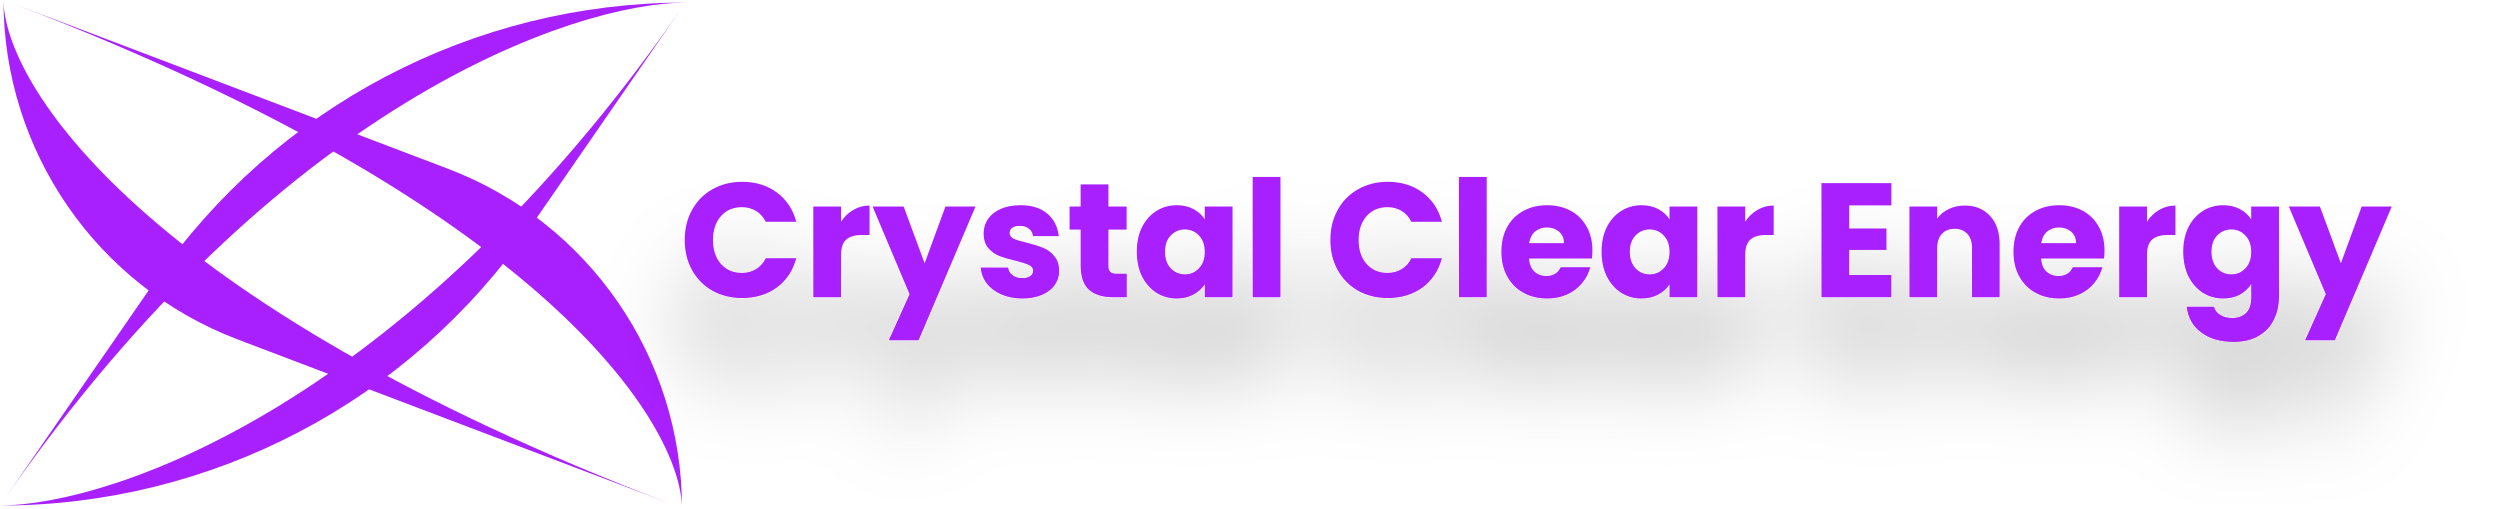
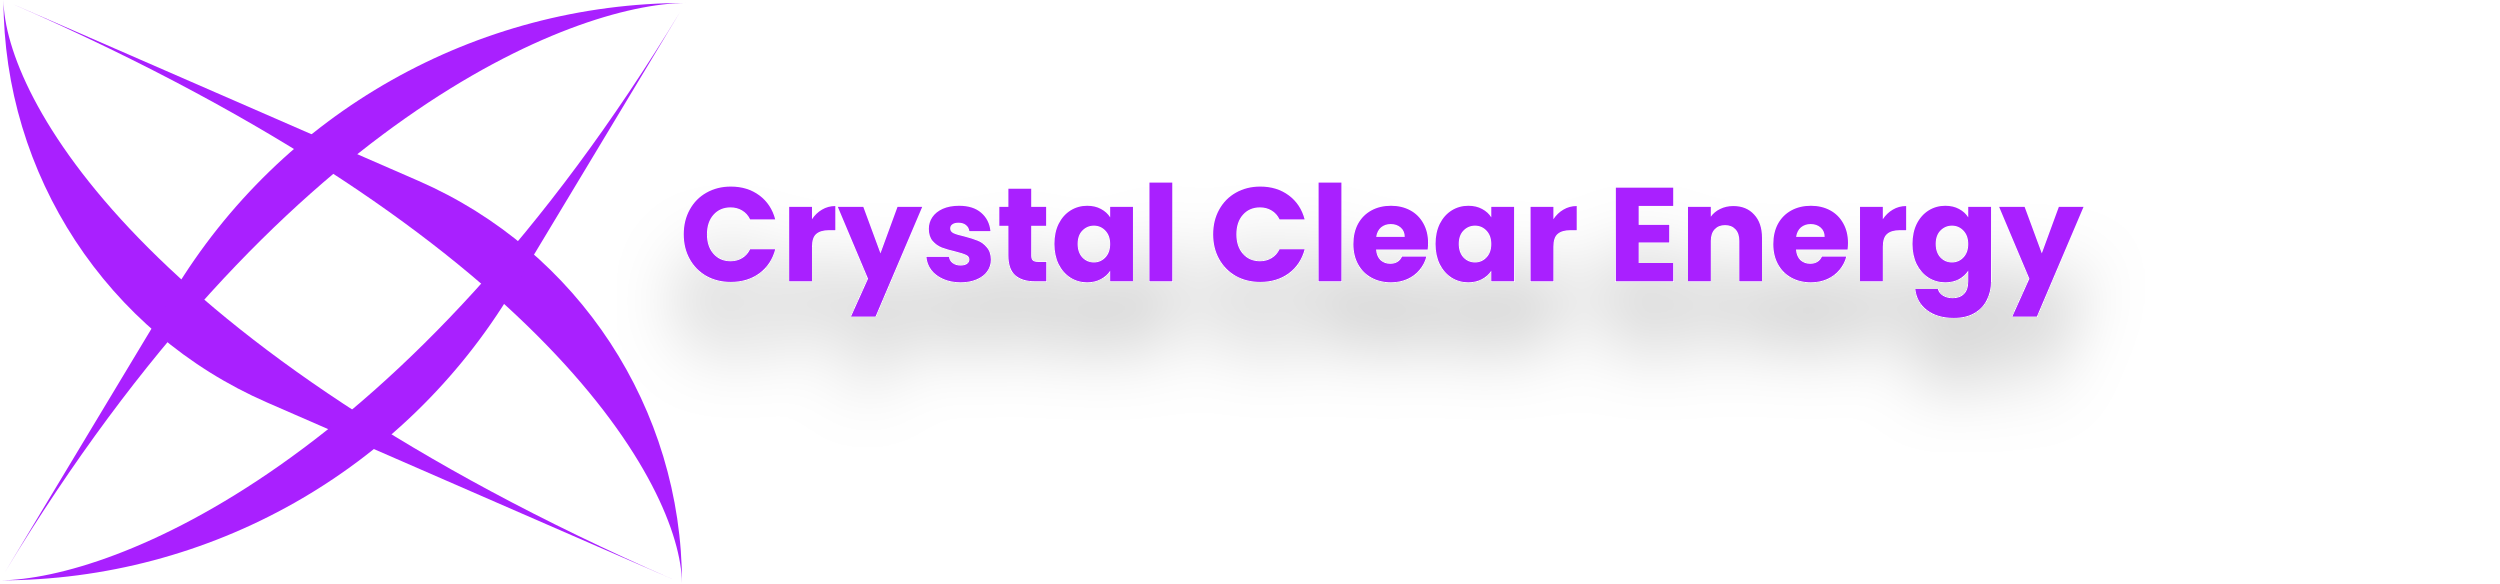
- <svg xmlns="http://www.w3.org/2000/svg" width="123" height="25" viewBox="0 0 123 25" fill="none">
-   <path d="M33.554 25C33.395 24.94 33.237 24.88 33.08 24.82L11.694 16.701C4.758 14.067 0.171 7.42 0.171 1.52588e-05C0.228 4.126 6.904 14.833 33.08 24.82L33.554 25Z" fill="#A920FF" />
-   <path d="M0.171 0C0.33 0.06 0.488 0.12 0.646 0.18L22.031 8.299C28.968 10.933 33.554 17.58 33.554 25C33.497 20.874 26.821 10.167 0.646 0.18L0.171 0Z" fill="#A920FF" />
-   <path d="M33.725 0.127C33.644 0.244 33.563 0.362 33.482 0.478L26.079 11.193C20.16 19.76 10.412 24.873 -4.19617e-05 24.873C5.566 24.831 20.01 19.882 33.482 0.478L33.725 0.127Z" fill="#A920FF" />
-   <path d="M0 24.873C0.081 24.756 0.162 24.638 0.243 24.521L7.646 13.807C13.565 5.24 23.313 0.127 33.725 0.127C28.159 0.169 13.715 5.118 0.243 24.521L0 24.873Z" fill="#A920FF" />
+ <svg xmlns="http://www.w3.org/2000/svg" width="150" height="35" viewBox="0 0 150 35" fill="none">
+   <path d="M40.92 35C40.726 34.916 40.533 34.832 40.341 34.748L16.027 24.151C6.42 19.963 0.209 10.48 0.209 2.28882e-05C0.278 5.776 8.419 20.766 40.341 34.748L40.92 35Z" fill="#A920FF" />
+   <path d="M0.209 0C0.402 0.084 0.595 0.168 0.787 0.252L25.101 10.849C34.708 15.037 40.92 24.52 40.92 35C40.85 29.224 32.709 14.234 0.787 0.252L0.209 0Z" fill="#A920FF" />
+   <path d="M41.128 0.177C41.029 0.342 40.93 0.506 40.832 0.67L30.733 17.449C24.245 28.23 12.582 34.822 -8.01086e-05 34.822C6.788 34.764 24.402 27.835 40.832 0.67L41.128 0.177Z" fill="#A920FF" />
+   <path d="M0 34.823C0.099 34.658 0.198 34.494 0.296 34.33L10.395 17.551C16.883 6.77 28.546 0.178 41.128 0.178C34.34 0.236 16.726 7.165 0.296 34.33L0 34.823Z" fill="#A920FF" />
  <g filter="url(#filter0_d_103_36)">
-     <path d="M33.688 11.809C33.688 11.254 33.808 10.761 34.048 10.329C34.288 9.892 34.621 9.553 35.048 9.313C35.48 9.068 35.968 8.945 36.512 8.945C37.179 8.945 37.749 9.121 38.224 9.473C38.699 9.825 39.016 10.305 39.176 10.913H37.672C37.56 10.678 37.4 10.5 37.192 10.377C36.989 10.254 36.757 10.193 36.496 10.193C36.075 10.193 35.733 10.34 35.472 10.633C35.211 10.926 35.08 11.318 35.08 11.809C35.08 12.3 35.211 12.692 35.472 12.985C35.733 13.278 36.075 13.425 36.496 13.425C36.757 13.425 36.989 13.364 37.192 13.241C37.4 13.118 37.56 12.94 37.672 12.705H39.176C39.016 13.313 38.699 13.793 38.224 14.145C37.749 14.492 37.179 14.665 36.512 14.665C35.968 14.665 35.48 14.545 35.048 14.305C34.621 14.06 34.288 13.721 34.048 13.289C33.808 12.857 33.688 12.364 33.688 11.809ZM41.382 10.905C41.542 10.66 41.742 10.468 41.982 10.329C42.222 10.185 42.488 10.113 42.782 10.113V11.561H42.406C42.064 11.561 41.808 11.636 41.638 11.785C41.467 11.929 41.382 12.185 41.382 12.553V14.625H40.014V10.161H41.382V10.905ZM47.995 10.161L45.196 16.745H43.724L44.748 14.473L42.931 10.161H44.459L45.492 12.953L46.516 10.161H47.995ZM50.306 14.689C49.917 14.689 49.57 14.622 49.266 14.489C48.962 14.356 48.722 14.174 48.546 13.945C48.37 13.71 48.272 13.449 48.25 13.161H49.602C49.618 13.316 49.69 13.441 49.818 13.537C49.946 13.633 50.103 13.681 50.29 13.681C50.461 13.681 50.592 13.649 50.682 13.585C50.778 13.516 50.826 13.428 50.826 13.321C50.826 13.193 50.76 13.1 50.626 13.041C50.493 12.977 50.277 12.908 49.978 12.833C49.658 12.758 49.392 12.681 49.178 12.601C48.965 12.516 48.781 12.385 48.626 12.209C48.471 12.028 48.394 11.785 48.394 11.481C48.394 11.225 48.464 10.993 48.602 10.785C48.746 10.572 48.954 10.404 49.226 10.281C49.504 10.158 49.831 10.097 50.21 10.097C50.77 10.097 51.21 10.236 51.53 10.513C51.855 10.79 52.042 11.158 52.09 11.617H50.826C50.805 11.462 50.736 11.34 50.618 11.249C50.506 11.158 50.357 11.113 50.17 11.113C50.01 11.113 49.888 11.145 49.802 11.209C49.717 11.268 49.674 11.35 49.674 11.457C49.674 11.585 49.741 11.681 49.874 11.745C50.013 11.809 50.226 11.873 50.514 11.937C50.845 12.022 51.114 12.108 51.322 12.193C51.53 12.273 51.712 12.406 51.866 12.593C52.026 12.774 52.109 13.02 52.114 13.329C52.114 13.59 52.039 13.825 51.89 14.033C51.746 14.236 51.535 14.396 51.258 14.513C50.986 14.63 50.669 14.689 50.306 14.689ZM55.439 13.465V14.625H54.743C54.247 14.625 53.861 14.505 53.583 14.265C53.306 14.02 53.167 13.622 53.167 13.073V11.297H52.623V10.161H53.167V9.073H54.535V10.161H55.431V11.297H54.535V13.089C54.535 13.222 54.567 13.318 54.631 13.377C54.695 13.436 54.802 13.465 54.951 13.465H55.439ZM55.929 12.385C55.929 11.926 56.014 11.524 56.185 11.177C56.361 10.83 56.599 10.564 56.897 10.377C57.196 10.19 57.529 10.097 57.897 10.097C58.212 10.097 58.486 10.161 58.721 10.289C58.961 10.417 59.145 10.585 59.273 10.793V10.161H60.641V14.625H59.273V13.993C59.14 14.201 58.953 14.369 58.713 14.497C58.478 14.625 58.204 14.689 57.889 14.689C57.526 14.689 57.196 14.596 56.897 14.409C56.599 14.217 56.361 13.948 56.185 13.601C56.014 13.249 55.929 12.844 55.929 12.385ZM59.273 12.393C59.273 12.052 59.177 11.782 58.985 11.585C58.798 11.388 58.569 11.289 58.297 11.289C58.025 11.289 57.793 11.388 57.601 11.585C57.414 11.777 57.321 12.044 57.321 12.385C57.321 12.726 57.414 12.998 57.601 13.201C57.793 13.398 58.025 13.497 58.297 13.497C58.569 13.497 58.798 13.398 58.985 13.201C59.177 13.004 59.273 12.734 59.273 12.393ZM62.999 8.705V14.625H61.631V8.705H62.999ZM65.454 11.809C65.454 11.254 65.573 10.761 65.814 10.329C66.053 9.892 66.387 9.553 66.814 9.313C67.246 9.068 67.734 8.945 68.278 8.945C68.944 8.945 69.515 9.121 69.99 9.473C70.464 9.825 70.781 10.305 70.942 10.913H69.438C69.326 10.678 69.165 10.5 68.957 10.377C68.755 10.254 68.523 10.193 68.261 10.193C67.84 10.193 67.499 10.34 67.237 10.633C66.976 10.926 66.846 11.318 66.846 11.809C66.846 12.3 66.976 12.692 67.237 12.985C67.499 13.278 67.84 13.425 68.261 13.425C68.523 13.425 68.755 13.364 68.957 13.241C69.165 13.118 69.326 12.94 69.438 12.705H70.942C70.781 13.313 70.464 13.793 69.99 14.145C69.515 14.492 68.944 14.665 68.278 14.665C67.734 14.665 67.246 14.545 66.814 14.305C66.387 14.06 66.053 13.721 65.814 13.289C65.573 12.857 65.454 12.364 65.454 11.809ZM73.147 8.705V14.625H71.779V8.705H73.147ZM78.347 12.321C78.347 12.449 78.339 12.582 78.323 12.721H75.227C75.248 12.998 75.336 13.212 75.491 13.361C75.651 13.505 75.845 13.577 76.075 13.577C76.416 13.577 76.653 13.433 76.787 13.145H78.243C78.168 13.438 78.032 13.702 77.835 13.937C77.643 14.172 77.4 14.356 77.107 14.489C76.813 14.622 76.485 14.689 76.123 14.689C75.685 14.689 75.296 14.596 74.955 14.409C74.613 14.222 74.347 13.956 74.155 13.609C73.963 13.262 73.867 12.857 73.867 12.393C73.867 11.929 73.96 11.524 74.147 11.177C74.339 10.83 74.605 10.564 74.947 10.377C75.288 10.19 75.68 10.097 76.123 10.097C76.555 10.097 76.939 10.188 77.275 10.369C77.611 10.55 77.872 10.809 78.059 11.145C78.251 11.481 78.347 11.873 78.347 12.321ZM76.947 11.961C76.947 11.726 76.867 11.54 76.707 11.401C76.547 11.262 76.347 11.193 76.107 11.193C75.877 11.193 75.683 11.26 75.523 11.393C75.368 11.526 75.272 11.716 75.235 11.961H76.947ZM78.796 12.385C78.796 11.926 78.882 11.524 79.052 11.177C79.228 10.83 79.466 10.564 79.764 10.377C80.063 10.19 80.396 10.097 80.764 10.097C81.079 10.097 81.354 10.161 81.588 10.289C81.828 10.417 82.012 10.585 82.14 10.793V10.161H83.508V14.625H82.14V13.993C82.007 14.201 81.82 14.369 81.58 14.497C81.346 14.625 81.071 14.689 80.756 14.689C80.394 14.689 80.063 14.596 79.764 14.409C79.466 14.217 79.228 13.948 79.052 13.601C78.882 13.249 78.796 12.844 78.796 12.385ZM82.14 12.393C82.14 12.052 82.044 11.782 81.852 11.585C81.666 11.388 81.436 11.289 81.164 11.289C80.892 11.289 80.66 11.388 80.468 11.585C80.282 11.777 80.188 12.044 80.188 12.385C80.188 12.726 80.282 12.998 80.468 13.201C80.66 13.398 80.892 13.497 81.164 13.497C81.436 13.497 81.666 13.398 81.852 13.201C82.044 13.004 82.14 12.734 82.14 12.393ZM85.866 10.905C86.026 10.66 86.226 10.468 86.466 10.329C86.706 10.185 86.973 10.113 87.266 10.113V11.561H86.89C86.549 11.561 86.293 11.636 86.122 11.785C85.951 11.929 85.866 12.185 85.866 12.553V14.625H84.498V10.161H85.866V10.905ZM90.983 10.105V11.241H92.815V12.297H90.983V13.529H93.055V14.625H89.615V9.009H93.055V10.105H90.983ZM96.663 10.113C97.186 10.113 97.602 10.284 97.911 10.625C98.226 10.961 98.383 11.425 98.383 12.017V14.625H97.023V12.201C97.023 11.902 96.946 11.67 96.791 11.505C96.637 11.34 96.429 11.257 96.167 11.257C95.906 11.257 95.698 11.34 95.543 11.505C95.389 11.67 95.311 11.902 95.311 12.201V14.625H93.943V10.161H95.311V10.753C95.45 10.556 95.637 10.401 95.871 10.289C96.106 10.172 96.37 10.113 96.663 10.113ZM103.542 12.321C103.542 12.449 103.534 12.582 103.518 12.721H100.422C100.443 12.998 100.531 13.212 100.686 13.361C100.846 13.505 101.041 13.577 101.27 13.577C101.611 13.577 101.849 13.433 101.982 13.145H103.438C103.363 13.438 103.227 13.702 103.03 13.937C102.838 14.172 102.595 14.356 102.302 14.489C102.009 14.622 101.681 14.689 101.318 14.689C100.881 14.689 100.491 14.596 100.15 14.409C99.809 14.222 99.542 13.956 99.35 13.609C99.158 13.262 99.062 12.857 99.062 12.393C99.062 11.929 99.155 11.524 99.342 11.177C99.534 10.83 99.801 10.564 100.142 10.377C100.483 10.19 100.875 10.097 101.318 10.097C101.75 10.097 102.134 10.188 102.47 10.369C102.806 10.55 103.067 10.809 103.254 11.145C103.446 11.481 103.542 11.873 103.542 12.321ZM102.142 11.961C102.142 11.726 102.062 11.54 101.902 11.401C101.742 11.262 101.542 11.193 101.302 11.193C101.073 11.193 100.878 11.26 100.718 11.393C100.563 11.526 100.467 11.716 100.43 11.961H102.142ZM105.632 10.905C105.792 10.66 105.992 10.468 106.232 10.329C106.472 10.185 106.738 10.113 107.032 10.113V11.561H106.656C106.314 11.561 106.058 11.636 105.888 11.785C105.717 11.929 105.632 12.185 105.632 12.553V14.625H104.264V10.161H105.632V10.905ZM109.382 10.097C109.696 10.097 109.971 10.161 110.206 10.289C110.446 10.417 110.63 10.585 110.758 10.793V10.161H112.126V14.617C112.126 15.028 112.043 15.398 111.878 15.729C111.718 16.065 111.47 16.332 111.134 16.529C110.803 16.726 110.39 16.825 109.894 16.825C109.232 16.825 108.696 16.668 108.286 16.353C107.875 16.044 107.64 15.622 107.582 15.089H108.934C108.976 15.26 109.078 15.393 109.238 15.489C109.398 15.59 109.595 15.641 109.83 15.641C110.112 15.641 110.336 15.558 110.502 15.393C110.672 15.233 110.758 14.974 110.758 14.617V13.985C110.624 14.193 110.44 14.364 110.206 14.497C109.971 14.625 109.696 14.689 109.382 14.689C109.014 14.689 108.68 14.596 108.382 14.409C108.083 14.217 107.846 13.948 107.67 13.601C107.499 13.249 107.414 12.844 107.414 12.385C107.414 11.926 107.499 11.524 107.67 11.177C107.846 10.83 108.083 10.564 108.382 10.377C108.68 10.19 109.014 10.097 109.382 10.097ZM110.758 12.393C110.758 12.052 110.662 11.782 110.47 11.585C110.283 11.388 110.054 11.289 109.782 11.289C109.51 11.289 109.278 11.388 109.086 11.585C108.899 11.777 108.806 12.044 108.806 12.385C108.806 12.726 108.899 12.998 109.086 13.201C109.278 13.398 109.51 13.497 109.782 13.497C110.054 13.497 110.283 13.398 110.47 13.201C110.662 13.004 110.758 12.734 110.758 12.393ZM117.675 10.161L114.875 16.745H113.403L114.427 14.473L112.611 10.161H114.139L115.171 12.953L116.195 10.161H117.675Z" fill="#A920FF" />
+     <path d="M41.025 14.059C41.025 13.504 41.145 13.011 41.385 12.579C41.625 12.142 41.958 11.803 42.385 11.563C42.817 11.318 43.305 11.195 43.849 11.195C44.516 11.195 45.086 11.371 45.561 11.723C46.035 12.075 46.353 12.555 46.513 13.163H45.009C44.897 12.928 44.737 12.75 44.529 12.627C44.326 12.504 44.094 12.443 43.833 12.443C43.411 12.443 43.07 12.59 42.809 12.883C42.547 13.176 42.417 13.568 42.417 14.059C42.417 14.55 42.547 14.942 42.809 15.235C43.07 15.528 43.411 15.675 43.833 15.675C44.094 15.675 44.326 15.614 44.529 15.491C44.737 15.368 44.897 15.19 45.009 14.955H46.513C46.353 15.563 46.035 16.043 45.561 16.395C45.086 16.742 44.516 16.915 43.849 16.915C43.305 16.915 42.817 16.795 42.385 16.555C41.958 16.31 41.625 15.971 41.385 15.539C41.145 15.107 41.025 14.614 41.025 14.059ZM48.719 13.155C48.879 12.91 49.079 12.718 49.319 12.579C49.559 12.435 49.825 12.363 50.119 12.363V13.811H49.743C49.401 13.811 49.145 13.886 48.975 14.035C48.804 14.179 48.719 14.435 48.719 14.803V16.875H47.351V12.411H48.719V13.155ZM55.333 12.411L52.532 18.995H51.06L52.084 16.723L50.269 12.411H51.797L52.828 15.203L53.852 12.411H55.333ZM57.643 16.939C57.254 16.939 56.907 16.872 56.603 16.739C56.299 16.606 56.059 16.424 55.883 16.195C55.707 15.96 55.608 15.699 55.587 15.411H56.939C56.955 15.566 57.027 15.691 57.155 15.787C57.283 15.883 57.441 15.931 57.627 15.931C57.798 15.931 57.928 15.899 58.019 15.835C58.115 15.766 58.163 15.678 58.163 15.571C58.163 15.443 58.096 15.35 57.963 15.291C57.83 15.227 57.614 15.158 57.315 15.083C56.995 15.008 56.728 14.931 56.515 14.851C56.302 14.766 56.118 14.635 55.963 14.459C55.809 14.278 55.731 14.035 55.731 13.731C55.731 13.475 55.8 13.243 55.939 13.035C56.083 12.822 56.291 12.654 56.563 12.531C56.84 12.408 57.169 12.347 57.547 12.347C58.107 12.347 58.547 12.486 58.867 12.763C59.193 13.04 59.379 13.408 59.427 13.867H58.163C58.142 13.712 58.072 13.59 57.955 13.499C57.843 13.408 57.694 13.363 57.507 13.363C57.347 13.363 57.224 13.395 57.139 13.459C57.054 13.518 57.011 13.6 57.011 13.707C57.011 13.835 57.078 13.931 57.211 13.995C57.35 14.059 57.563 14.123 57.851 14.187C58.182 14.272 58.451 14.358 58.659 14.443C58.867 14.523 59.048 14.656 59.203 14.843C59.363 15.024 59.446 15.27 59.451 15.579C59.451 15.84 59.377 16.075 59.227 16.283C59.083 16.486 58.873 16.646 58.595 16.763C58.323 16.88 58.006 16.939 57.643 16.939ZM62.776 15.715V16.875H62.08C61.584 16.875 61.197 16.755 60.92 16.515C60.643 16.27 60.504 15.872 60.504 15.323V13.547H59.96V12.411H60.504V11.323H61.872V12.411H62.768V13.547H61.872V15.339C61.872 15.472 61.904 15.568 61.968 15.627C62.032 15.686 62.139 15.715 62.288 15.715H62.776ZM63.266 14.635C63.266 14.176 63.351 13.774 63.522 13.427C63.698 13.08 63.935 12.814 64.234 12.627C64.533 12.44 64.866 12.347 65.234 12.347C65.549 12.347 65.823 12.411 66.058 12.539C66.298 12.667 66.482 12.835 66.61 13.043V12.411H67.978V16.875H66.61V16.243C66.477 16.451 66.29 16.619 66.05 16.747C65.815 16.875 65.541 16.939 65.226 16.939C64.863 16.939 64.533 16.846 64.234 16.659C63.935 16.467 63.698 16.198 63.522 15.851C63.351 15.499 63.266 15.094 63.266 14.635ZM66.61 14.643C66.61 14.302 66.514 14.032 66.322 13.835C66.135 13.638 65.906 13.539 65.634 13.539C65.362 13.539 65.13 13.638 64.938 13.835C64.751 14.027 64.658 14.294 64.658 14.635C64.658 14.976 64.751 15.248 64.938 15.451C65.13 15.648 65.362 15.747 65.634 15.747C65.906 15.747 66.135 15.648 66.322 15.451C66.514 15.254 66.61 14.984 66.61 14.643ZM70.336 10.955V16.875H68.968V10.955H70.336ZM72.79 14.059C72.79 13.504 72.91 13.011 73.15 12.579C73.391 12.142 73.724 11.803 74.15 11.563C74.582 11.318 75.07 11.195 75.615 11.195C76.281 11.195 76.852 11.371 77.326 11.723C77.801 12.075 78.118 12.555 78.278 13.163H76.775C76.662 12.928 76.502 12.75 76.294 12.627C76.092 12.504 75.86 12.443 75.599 12.443C75.177 12.443 74.836 12.59 74.575 12.883C74.313 13.176 74.183 13.568 74.183 14.059C74.183 14.55 74.313 14.942 74.575 15.235C74.836 15.528 75.177 15.675 75.599 15.675C75.86 15.675 76.092 15.614 76.294 15.491C76.502 15.368 76.662 15.19 76.775 14.955H78.278C78.118 15.563 77.801 16.043 77.326 16.395C76.852 16.742 76.281 16.915 75.615 16.915C75.07 16.915 74.582 16.795 74.15 16.555C73.724 16.31 73.391 15.971 73.15 15.539C72.91 15.107 72.79 14.614 72.79 14.059ZM80.484 10.955V16.875H79.116V10.955H80.484ZM85.684 14.571C85.684 14.699 85.676 14.832 85.66 14.971H82.564C82.585 15.248 82.673 15.462 82.828 15.611C82.988 15.755 83.182 15.827 83.412 15.827C83.753 15.827 83.99 15.683 84.124 15.395H85.58C85.505 15.688 85.369 15.952 85.172 16.187C84.98 16.422 84.737 16.606 84.444 16.739C84.15 16.872 83.822 16.939 83.46 16.939C83.022 16.939 82.633 16.846 82.292 16.659C81.95 16.472 81.684 16.206 81.492 15.859C81.3 15.512 81.204 15.107 81.204 14.643C81.204 14.179 81.297 13.774 81.484 13.427C81.676 13.08 81.942 12.814 82.284 12.627C82.625 12.44 83.017 12.347 83.46 12.347C83.892 12.347 84.276 12.438 84.612 12.619C84.948 12.8 85.209 13.059 85.396 13.395C85.588 13.731 85.684 14.123 85.684 14.571ZM84.284 14.211C84.284 13.976 84.204 13.79 84.044 13.651C83.884 13.512 83.684 13.443 83.444 13.443C83.214 13.443 83.02 13.51 82.86 13.643C82.705 13.776 82.609 13.966 82.572 14.211H84.284ZM86.133 14.635C86.133 14.176 86.219 13.774 86.389 13.427C86.565 13.08 86.803 12.814 87.101 12.627C87.4 12.44 87.733 12.347 88.101 12.347C88.416 12.347 88.691 12.411 88.925 12.539C89.165 12.667 89.349 12.835 89.477 13.043V12.411H90.845V16.875H89.477V16.243C89.344 16.451 89.157 16.619 88.917 16.747C88.683 16.875 88.408 16.939 88.093 16.939C87.731 16.939 87.4 16.846 87.101 16.659C86.803 16.467 86.565 16.198 86.389 15.851C86.219 15.499 86.133 15.094 86.133 14.635ZM89.477 14.643C89.477 14.302 89.381 14.032 89.189 13.835C89.003 13.638 88.773 13.539 88.501 13.539C88.229 13.539 87.997 13.638 87.805 13.835C87.619 14.027 87.525 14.294 87.525 14.635C87.525 14.976 87.619 15.248 87.805 15.451C87.997 15.648 88.229 15.747 88.501 15.747C88.773 15.747 89.003 15.648 89.189 15.451C89.381 15.254 89.477 14.984 89.477 14.643ZM93.203 13.155C93.363 12.91 93.563 12.718 93.803 12.579C94.043 12.435 94.31 12.363 94.603 12.363V13.811H94.227C93.886 13.811 93.63 13.886 93.459 14.035C93.288 14.179 93.203 14.435 93.203 14.803V16.875H91.835V12.411H93.203V13.155ZM98.32 12.355V13.491H100.152V14.547H98.32V15.779H100.392V16.875H96.952V11.259H100.392V12.355H98.32ZM104 12.363C104.523 12.363 104.939 12.534 105.248 12.875C105.563 13.211 105.72 13.675 105.72 14.267V16.875H104.36V14.451C104.36 14.152 104.283 13.92 104.128 13.755C103.974 13.59 103.766 13.507 103.504 13.507C103.243 13.507 103.035 13.59 102.88 13.755C102.726 13.92 102.648 14.152 102.648 14.451V16.875H101.28V12.411H102.648V13.003C102.787 12.806 102.974 12.651 103.208 12.539C103.443 12.422 103.707 12.363 104 12.363ZM110.879 14.571C110.879 14.699 110.871 14.832 110.855 14.971H107.759C107.78 15.248 107.868 15.462 108.023 15.611C108.183 15.755 108.378 15.827 108.607 15.827C108.948 15.827 109.186 15.683 109.319 15.395H110.775C110.7 15.688 110.564 15.952 110.367 16.187C110.175 16.422 109.932 16.606 109.639 16.739C109.346 16.872 109.018 16.939 108.655 16.939C108.218 16.939 107.828 16.846 107.487 16.659C107.146 16.472 106.879 16.206 106.687 15.859C106.495 15.512 106.399 15.107 106.399 14.643C106.399 14.179 106.492 13.774 106.679 13.427C106.871 13.08 107.138 12.814 107.479 12.627C107.82 12.44 108.212 12.347 108.655 12.347C109.087 12.347 109.471 12.438 109.807 12.619C110.143 12.8 110.404 13.059 110.591 13.395C110.783 13.731 110.879 14.123 110.879 14.571ZM109.479 14.211C109.479 13.976 109.399 13.79 109.239 13.651C109.079 13.512 108.879 13.443 108.639 13.443C108.41 13.443 108.215 13.51 108.055 13.643C107.9 13.776 107.804 13.966 107.767 14.211H109.479ZM112.969 13.155C113.129 12.91 113.329 12.718 113.569 12.579C113.809 12.435 114.075 12.363 114.369 12.363V13.811H113.993C113.651 13.811 113.395 13.886 113.225 14.035C113.054 14.179 112.969 14.435 112.969 14.803V16.875H111.601V12.411H112.969V13.155ZM116.718 12.347C117.033 12.347 117.308 12.411 117.542 12.539C117.782 12.667 117.966 12.835 118.094 13.043V12.411H119.462V16.867C119.462 17.278 119.38 17.648 119.214 17.979C119.054 18.315 118.806 18.582 118.47 18.779C118.14 18.976 117.726 19.075 117.23 19.075C116.569 19.075 116.033 18.918 115.622 18.603C115.212 18.294 114.977 17.872 114.918 17.339H116.27C116.313 17.51 116.414 17.643 116.574 17.739C116.734 17.84 116.932 17.891 117.166 17.891C117.449 17.891 117.673 17.808 117.838 17.643C118.009 17.483 118.094 17.224 118.094 16.867V16.235C117.961 16.443 117.777 16.614 117.542 16.747C117.308 16.875 117.033 16.939 116.718 16.939C116.35 16.939 116.017 16.846 115.718 16.659C115.42 16.467 115.182 16.198 115.006 15.851C114.836 15.499 114.75 15.094 114.75 14.635C114.75 14.176 114.836 13.774 115.006 13.427C115.182 13.08 115.42 12.814 115.718 12.627C116.017 12.44 116.35 12.347 116.718 12.347ZM118.094 14.643C118.094 14.302 117.998 14.032 117.806 13.835C117.62 13.638 117.39 13.539 117.118 13.539C116.846 13.539 116.614 13.638 116.422 13.835C116.236 14.027 116.142 14.294 116.142 14.635C116.142 14.976 116.236 15.248 116.422 15.451C116.614 15.648 116.846 15.747 117.118 15.747C117.39 15.747 117.62 15.648 117.806 15.451C117.998 15.254 118.094 14.984 118.094 14.643ZM125.012 12.411L122.212 18.995H120.74L121.764 16.723L119.948 12.411H121.476L122.508 15.203L123.532 12.411H125.012Z" fill="#A920FF" />
  </g>
  <defs>
-     <filter id="filter0_d_103_36" x="29.688" y="8.705" width="91.987" height="16.12" filterUnits="userSpaceOnUse" color-interpolation-filters="sRGB">
+     <filter id="filter0_d_103_36" x="37.025" y="10.955" width="91.987" height="16.12" filterUnits="userSpaceOnUse" color-interpolation-filters="sRGB">
      <feFlood flood-opacity="0" result="BackgroundImageFix" />
      <feColorMatrix in="SourceAlpha" type="matrix" values="0 0 0 0 0 0 0 0 0 0 0 0 0 0 0 0 0 0 127 0" result="hardAlpha" />
      <feOffset dy="4" />
      <feGaussianBlur stdDeviation="2" />
      <feComposite in2="hardAlpha" operator="out" />
      <feColorMatrix type="matrix" values="0 0 0 0 0 0 0 0 0 0 0 0 0 0 0 0 0 0 0.25 0" />
      <feBlend mode="normal" in2="BackgroundImageFix" result="effect1_dropShadow_103_36" />
      <feBlend mode="normal" in="SourceGraphic" in2="effect1_dropShadow_103_36" result="shape" />
    </filter>
  </defs>
</svg>
